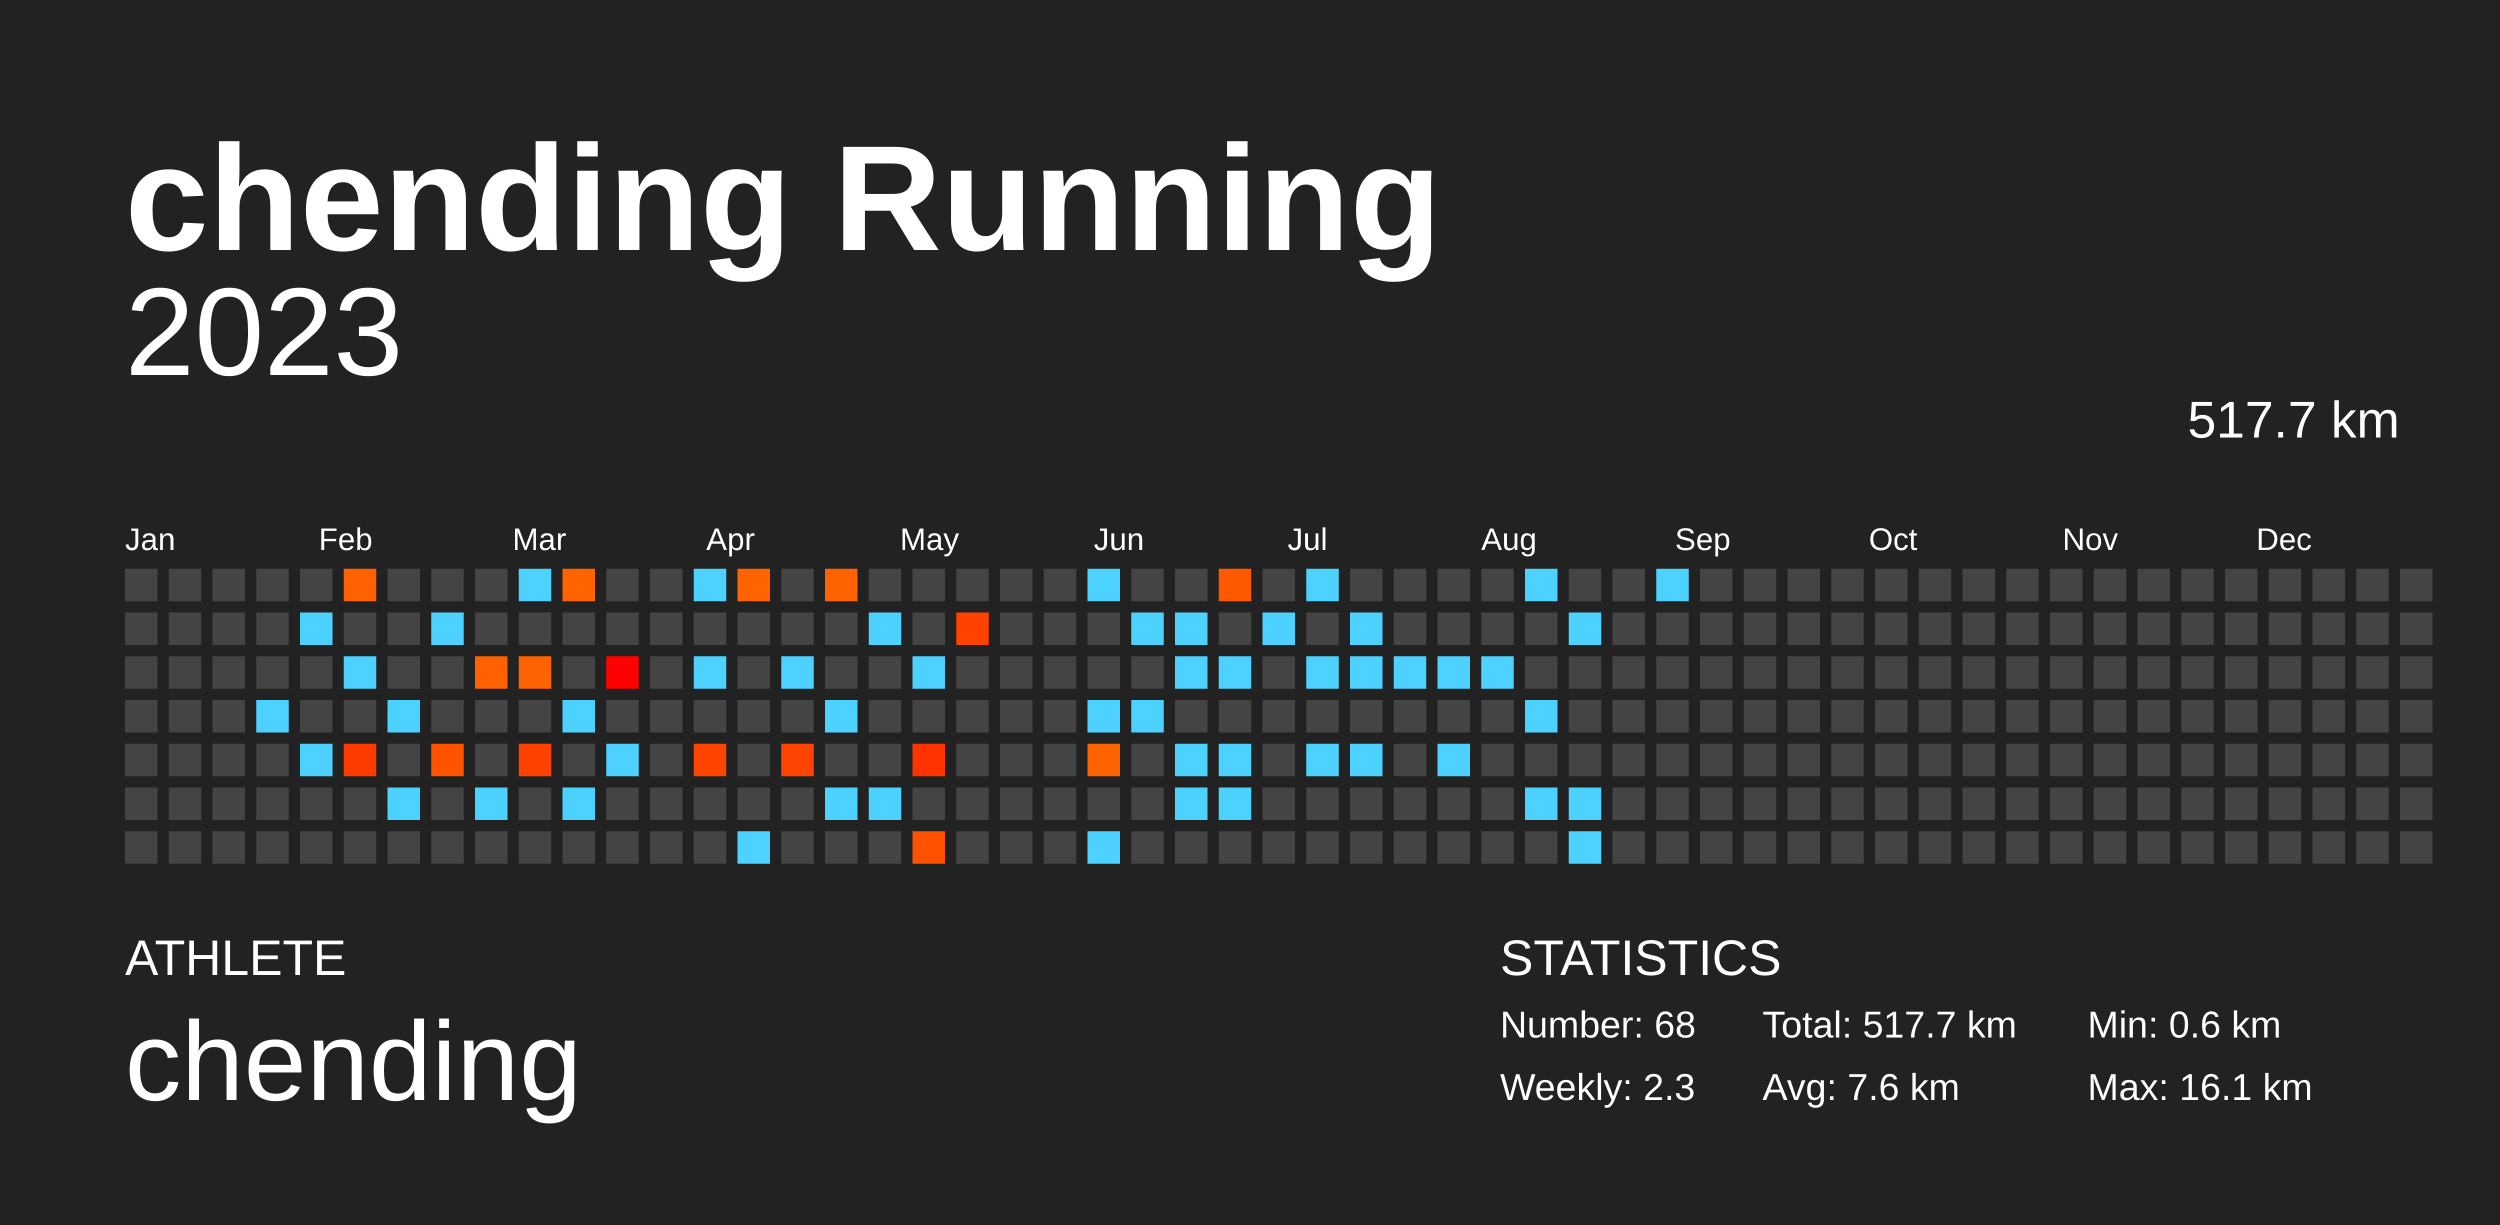
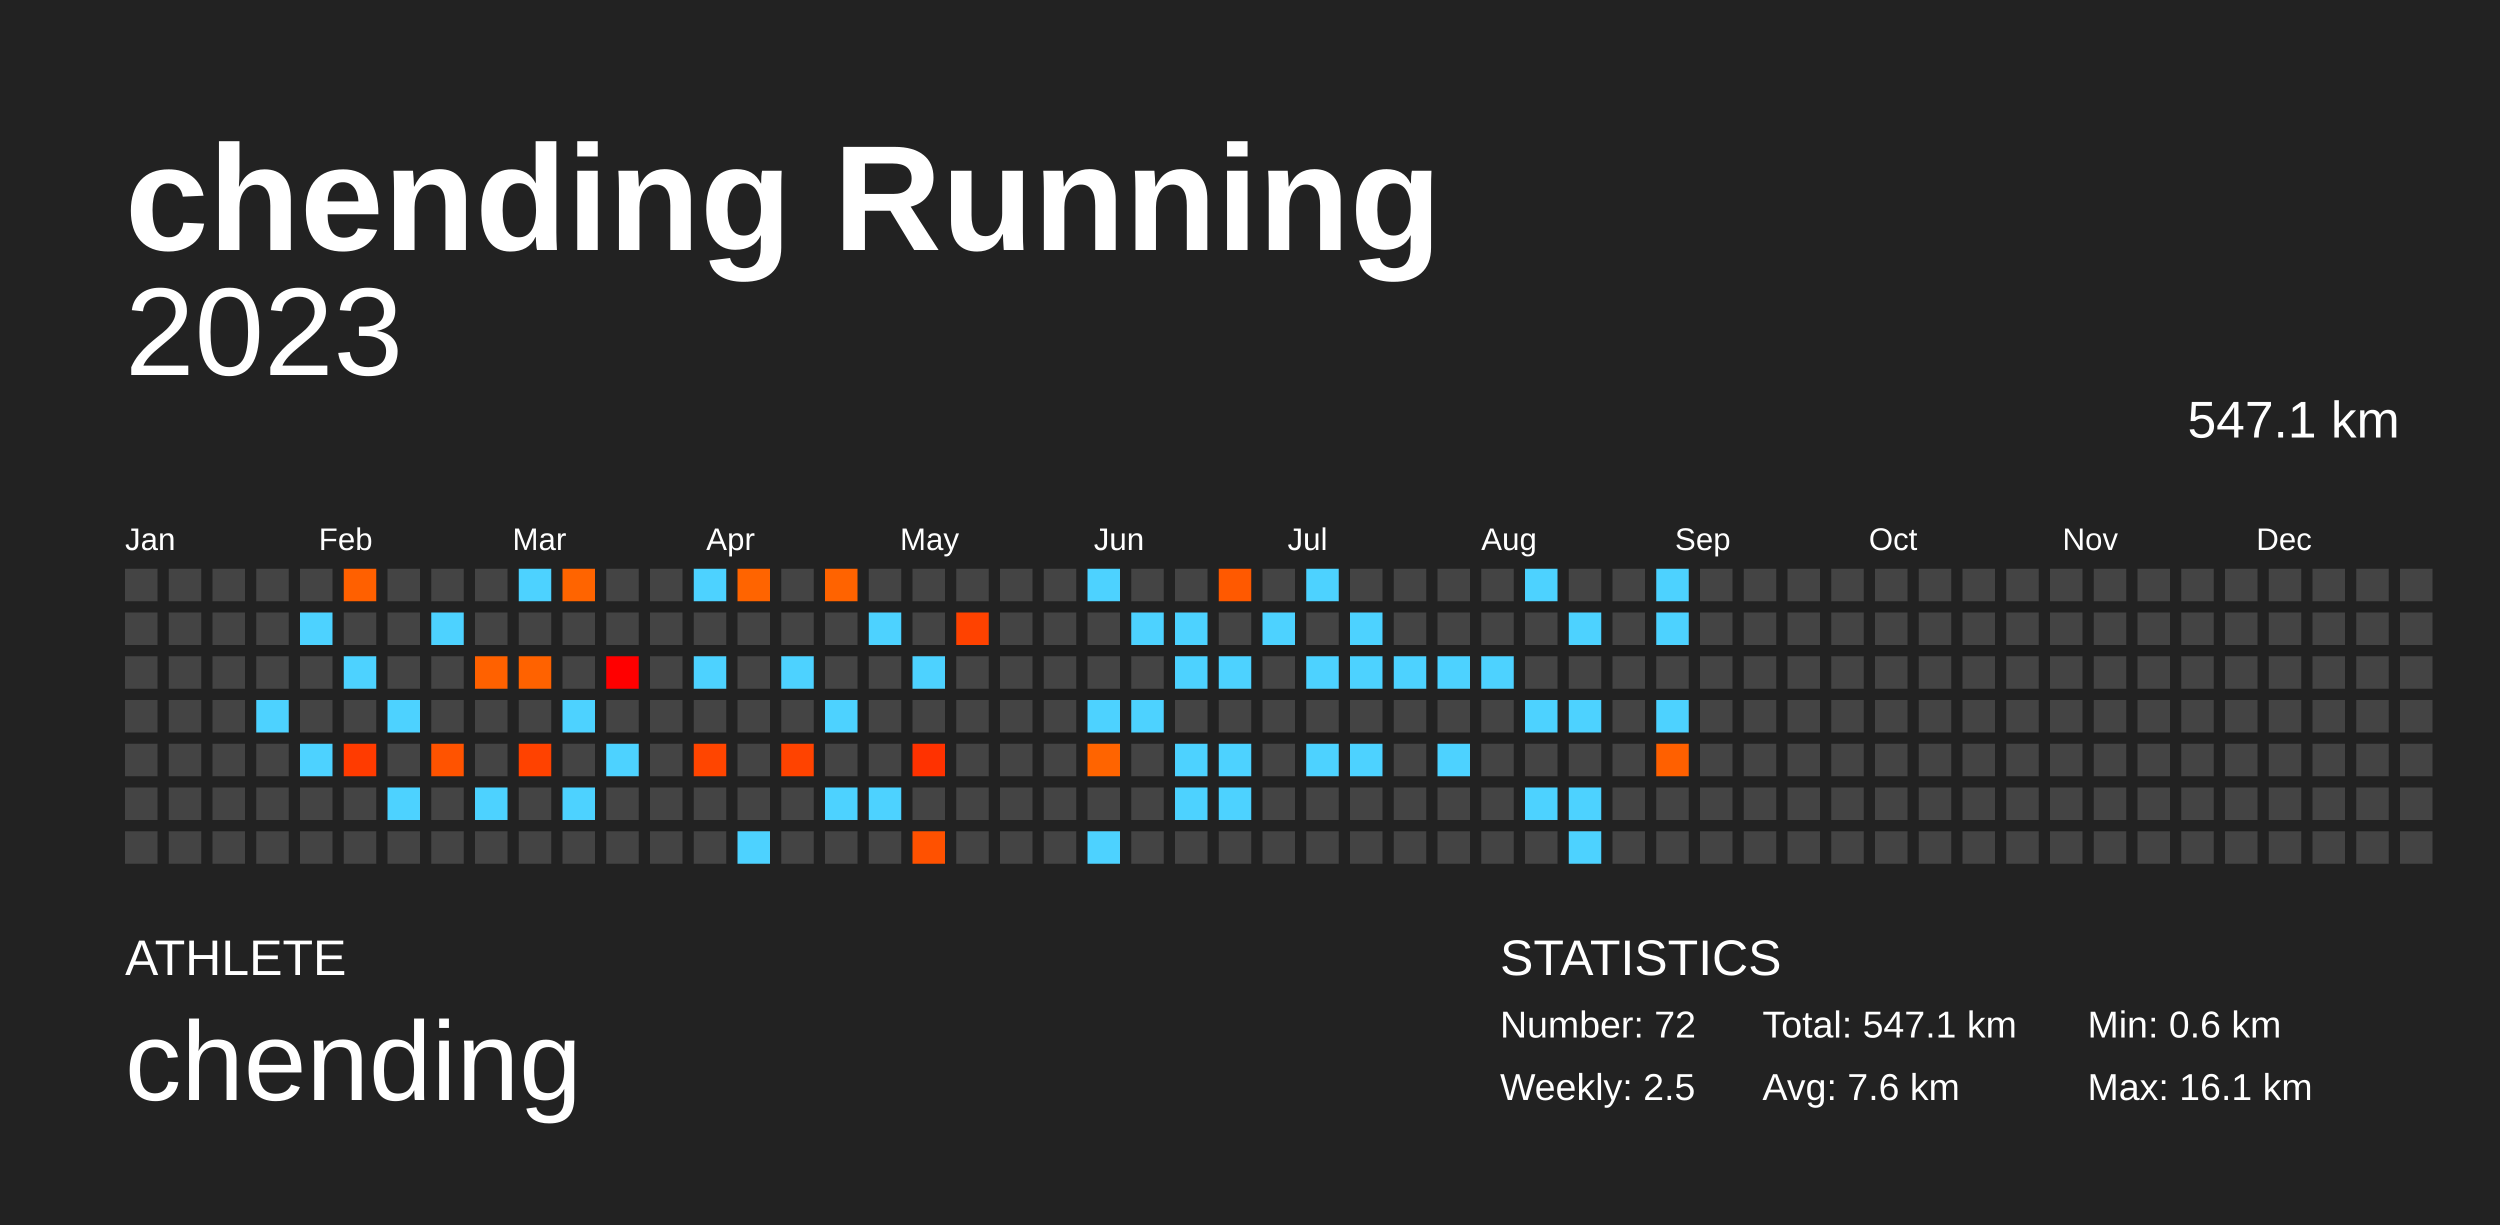
<svg xmlns="http://www.w3.org/2000/svg" baseProfile="full" height="98mm" version="1.1" viewBox="0,0,200,98" width="200mm">
  <defs />
  <rect fill="#222222" height="98" width="200" x="0" y="0" />
  <text fill="#FFFFFF" style="font-size:12px; font-family:Arial; font-weight:bold;" x="10" y="20">chending Running</text>
  <text fill="#FFFFFF" style="font-size:4px; font-family:Arial" x="10" y="78">ATHLETE</text>
  <text fill="#FFFFFF" style="font-size:9px; font-family:Arial" x="10" y="88">chending</text>
  <text fill="#FFFFFF" style="font-size:4px; font-family:Arial" x="120" y="78">STATISTICS</text>
-   <text fill="#FFFFFF" style="font-size:3px; font-family:Arial" x="120" y="83">Number: 68</text>
-   <text fill="#FFFFFF" style="font-size:3px; font-family:Arial" x="120" y="88">Weekly: 2.3</text>
-   <text fill="#FFFFFF" style="font-size:3px; font-family:Arial" x="141" y="83">Total: 517.7 km</text>
+   <text fill="#FFFFFF" style="font-size:3px; font-family:Arial" x="120" y="83">Number: 72</text>
+   <text fill="#FFFFFF" style="font-size:3px; font-family:Arial" x="120" y="88">Weekly: 2.5</text>
+   <text fill="#FFFFFF" style="font-size:3px; font-family:Arial" x="141" y="83">Total: 547.1 km</text>
  <text fill="#FFFFFF" style="font-size:3px; font-family:Arial" x="141" y="88">Avg: 7.6 km</text>
  <text fill="#FFFFFF" style="font-size:3px; font-family:Arial" x="167" y="83">Min: 0.6 km</text>
  <text fill="#FFFFFF" style="font-size:3px; font-family:Arial" x="167" y="88">Max: 16.1 km</text>
  <text alignment-baseline="hanging" fill="#FFFFFF" style="font-size:10.0px; font-family:Arial;" x="10" y="30">2023</text>
-   <text alignment-baseline="hanging" fill="#FFFFFF" style="font-size:4.125px; font-family:Arial;" x="175" y="35">517.7 km</text>
+   <text alignment-baseline="hanging" fill="#FFFFFF" style="font-size:4.125px; font-family:Arial;" x="175" y="35">547.1 km</text>
  <text fill="#FFFFFF" style="font-size:2.5px; font-family:Arial" x="10.0" y="44">Jan</text>
  <text fill="#FFFFFF" style="font-size:2.5px; font-family:Arial" x="25.5" y="44">Feb</text>
  <text fill="#FFFFFF" style="font-size:2.5px; font-family:Arial" x="41.0" y="44">Mar</text>
  <text fill="#FFFFFF" style="font-size:2.5px; font-family:Arial" x="56.5" y="44">Apr</text>
  <text fill="#FFFFFF" style="font-size:2.5px; font-family:Arial" x="72.0" y="44">May</text>
  <text fill="#FFFFFF" style="font-size:2.5px; font-family:Arial" x="87.5" y="44">Jun</text>
  <text fill="#FFFFFF" style="font-size:2.5px; font-family:Arial" x="103.0" y="44">Jul</text>
  <text fill="#FFFFFF" style="font-size:2.5px; font-family:Arial" x="118.5" y="44">Aug</text>
  <text fill="#FFFFFF" style="font-size:2.5px; font-family:Arial" x="134.0" y="44">Sep</text>
  <text fill="#FFFFFF" style="font-size:2.5px; font-family:Arial" x="149.5" y="44">Oct</text>
  <text fill="#FFFFFF" style="font-size:2.5px; font-family:Arial" x="165.0" y="44">Nov</text>
  <text fill="#FFFFFF" style="font-size:2.5px; font-family:Arial" x="180.5" y="44">Dec</text>
  <rect fill="#444444" height="2.6" width="2.6" x="10.0" y="45.5" />
  <rect fill="#444444" height="2.6" width="2.6" x="10.0" y="49.0" />
  <rect fill="#444444" height="2.6" width="2.6" x="10.0" y="52.5" />
  <rect fill="#444444" height="2.6" width="2.6" x="10.0" y="56.0" />
  <rect fill="#444444" height="2.6" width="2.6" x="10.0" y="59.5" />
  <rect fill="#444444" height="2.6" width="2.6" x="10.0" y="63.0" />
  <rect fill="#444444" height="2.6" width="2.6" x="10.0" y="66.5" />
  <rect fill="#444444" height="2.6" width="2.6" x="13.5" y="45.5" />
  <rect fill="#444444" height="2.6" width="2.6" x="13.5" y="49.0" />
  <rect fill="#444444" height="2.6" width="2.6" x="13.5" y="52.5" />
  <rect fill="#444444" height="2.6" width="2.6" x="13.5" y="56.0" />
  <rect fill="#444444" height="2.6" width="2.6" x="13.5" y="59.5" />
  <rect fill="#444444" height="2.6" width="2.6" x="13.5" y="63.0" />
  <rect fill="#444444" height="2.6" width="2.6" x="13.5" y="66.5" />
  <rect fill="#444444" height="2.6" width="2.6" x="17.0" y="45.5" />
  <rect fill="#444444" height="2.6" width="2.6" x="17.0" y="49.0" />
  <rect fill="#444444" height="2.6" width="2.6" x="17.0" y="52.5" />
  <rect fill="#444444" height="2.6" width="2.6" x="17.0" y="56.0" />
  <rect fill="#444444" height="2.6" width="2.6" x="17.0" y="59.5" />
  <rect fill="#444444" height="2.6" width="2.6" x="17.0" y="63.0" />
  <rect fill="#444444" height="2.6" width="2.6" x="17.0" y="66.5" />
  <rect fill="#444444" height="2.6" width="2.6" x="20.5" y="45.5" />
  <rect fill="#444444" height="2.6" width="2.6" x="20.5" y="49.0" />
  <rect fill="#444444" height="2.6" width="2.6" x="20.5" y="52.5" />
  <rect fill="#4dd2ff" height="2.6" width="2.6" x="20.5" y="56.0" />
  <rect fill="#444444" height="2.6" width="2.6" x="20.5" y="59.5" />
  <rect fill="#444444" height="2.6" width="2.6" x="20.5" y="63.0" />
  <rect fill="#444444" height="2.6" width="2.6" x="20.5" y="66.5" />
  <rect fill="#444444" height="2.6" width="2.6" x="24.0" y="45.5" />
  <rect fill="#4dd2ff" height="2.6" width="2.6" x="24.0" y="49.0" />
  <rect fill="#444444" height="2.6" width="2.6" x="24.0" y="52.5" />
  <rect fill="#444444" height="2.6" width="2.6" x="24.0" y="56.0" />
  <rect fill="#4dd2ff" height="2.6" width="2.6" x="24.0" y="59.5" />
  <rect fill="#444444" height="2.6" width="2.6" x="24.0" y="63.0" />
  <rect fill="#444444" height="2.6" width="2.6" x="24.0" y="66.5" />
  <rect fill="#ff6000" height="2.6" width="2.6" x="27.5" y="45.5" />
  <rect fill="#444444" height="2.6" width="2.6" x="27.5" y="49.0" />
  <rect fill="#4dd2ff" height="2.6" width="2.6" x="27.5" y="52.5" />
  <rect fill="#444444" height="2.6" width="2.6" x="27.5" y="56.0" />
  <rect fill="#ff3b00" height="2.6" width="2.6" x="27.5" y="59.5" />
  <rect fill="#444444" height="2.6" width="2.6" x="27.5" y="63.0" />
  <rect fill="#444444" height="2.6" width="2.6" x="27.5" y="66.5" />
  <rect fill="#444444" height="2.6" width="2.6" x="31.0" y="45.5" />
  <rect fill="#444444" height="2.6" width="2.6" x="31.0" y="49.0" />
  <rect fill="#444444" height="2.6" width="2.6" x="31.0" y="52.5" />
  <rect fill="#4dd2ff" height="2.6" width="2.6" x="31.0" y="56.0" />
  <rect fill="#444444" height="2.6" width="2.6" x="31.0" y="59.5" />
  <rect fill="#4dd2ff" height="2.6" width="2.6" x="31.0" y="63.0" />
  <rect fill="#444444" height="2.6" width="2.6" x="31.0" y="66.5" />
  <rect fill="#444444" height="2.6" width="2.6" x="34.5" y="45.5" />
  <rect fill="#4dd2ff" height="2.6" width="2.6" x="34.5" y="49.0" />
  <rect fill="#444444" height="2.6" width="2.6" x="34.5" y="52.5" />
  <rect fill="#444444" height="2.6" width="2.6" x="34.5" y="56.0" />
  <rect fill="#ff5300" height="2.6" width="2.6" x="34.5" y="59.5" />
  <rect fill="#444444" height="2.6" width="2.6" x="34.5" y="63.0" />
  <rect fill="#444444" height="2.6" width="2.6" x="34.5" y="66.5" />
  <rect fill="#444444" height="2.6" width="2.6" x="38.0" y="45.5" />
  <rect fill="#444444" height="2.6" width="2.6" x="38.0" y="49.0" />
  <rect fill="#ff6100" height="2.6" width="2.6" x="38.0" y="52.5" />
  <rect fill="#444444" height="2.6" width="2.6" x="38.0" y="56.0" />
  <rect fill="#444444" height="2.6" width="2.6" x="38.0" y="59.5" />
  <rect fill="#4dd2ff" height="2.6" width="2.6" x="38.0" y="63.0" />
  <rect fill="#444444" height="2.6" width="2.6" x="38.0" y="66.5" />
  <rect fill="#4dd2ff" height="2.6" width="2.6" x="41.5" y="45.5" />
  <rect fill="#444444" height="2.6" width="2.6" x="41.5" y="49.0" />
  <rect fill="#ff6200" height="2.6" width="2.6" x="41.5" y="52.5" />
  <rect fill="#444444" height="2.6" width="2.6" x="41.5" y="56.0" />
  <rect fill="#ff4200" height="2.6" width="2.6" x="41.5" y="59.5" />
  <rect fill="#444444" height="2.6" width="2.6" x="41.5" y="63.0" />
  <rect fill="#444444" height="2.6" width="2.6" x="41.5" y="66.5" />
  <rect fill="#ff6400" height="2.6" width="2.6" x="45.0" y="45.5" />
  <rect fill="#444444" height="2.6" width="2.6" x="45.0" y="49.0" />
  <rect fill="#444444" height="2.6" width="2.6" x="45.0" y="52.5" />
  <rect fill="#4dd2ff" height="2.6" width="2.6" x="45.0" y="56.0" />
  <rect fill="#444444" height="2.6" width="2.6" x="45.0" y="59.5" />
  <rect fill="#4dd2ff" height="2.6" width="2.6" x="45.0" y="63.0" />
  <rect fill="#444444" height="2.6" width="2.6" x="45.0" y="66.5" />
  <rect fill="#444444" height="2.6" width="2.6" x="48.5" y="45.5" />
  <rect fill="#444444" height="2.6" width="2.6" x="48.5" y="49.0" />
  <rect fill="#ff0000" height="2.6" width="2.6" x="48.5" y="52.5" />
  <rect fill="#444444" height="2.6" width="2.6" x="48.5" y="56.0" />
  <rect fill="#4dd2ff" height="2.6" width="2.6" x="48.5" y="59.5" />
  <rect fill="#444444" height="2.6" width="2.6" x="48.5" y="63.0" />
  <rect fill="#444444" height="2.6" width="2.6" x="48.5" y="66.5" />
  <rect fill="#444444" height="2.6" width="2.6" x="52.0" y="45.5" />
  <rect fill="#444444" height="2.6" width="2.6" x="52.0" y="49.0" />
  <rect fill="#444444" height="2.6" width="2.6" x="52.0" y="52.5" />
  <rect fill="#444444" height="2.6" width="2.6" x="52.0" y="56.0" />
  <rect fill="#444444" height="2.6" width="2.6" x="52.0" y="59.5" />
  <rect fill="#444444" height="2.6" width="2.6" x="52.0" y="63.0" />
  <rect fill="#444444" height="2.6" width="2.6" x="52.0" y="66.5" />
  <rect fill="#4dd2ff" height="2.6" width="2.6" x="55.5" y="45.5" />
  <rect fill="#444444" height="2.6" width="2.6" x="55.5" y="49.0" />
  <rect fill="#4dd2ff" height="2.6" width="2.6" x="55.5" y="52.5" />
  <rect fill="#444444" height="2.6" width="2.6" x="55.5" y="56.0" />
  <rect fill="#ff4500" height="2.6" width="2.6" x="55.5" y="59.5" />
  <rect fill="#444444" height="2.6" width="2.6" x="55.5" y="63.0" />
  <rect fill="#444444" height="2.6" width="2.6" x="55.5" y="66.5" />
  <rect fill="#ff6400" height="2.6" width="2.6" x="59.0" y="45.5" />
  <rect fill="#444444" height="2.6" width="2.6" x="59.0" y="49.0" />
  <rect fill="#444444" height="2.6" width="2.6" x="59.0" y="52.5" />
  <rect fill="#444444" height="2.6" width="2.6" x="59.0" y="56.0" />
  <rect fill="#444444" height="2.6" width="2.6" x="59.0" y="59.5" />
  <rect fill="#444444" height="2.6" width="2.6" x="59.0" y="63.0" />
  <rect fill="#4dd2ff" height="2.6" width="2.6" x="59.0" y="66.5" />
  <rect fill="#444444" height="2.6" width="2.6" x="62.5" y="45.5" />
  <rect fill="#444444" height="2.6" width="2.6" x="62.5" y="49.0" />
  <rect fill="#4dd2ff" height="2.6" width="2.6" x="62.5" y="52.5" />
  <rect fill="#444444" height="2.6" width="2.6" x="62.5" y="56.0" />
  <rect fill="#ff4300" height="2.6" width="2.6" x="62.5" y="59.5" />
  <rect fill="#444444" height="2.6" width="2.6" x="62.5" y="63.0" />
  <rect fill="#444444" height="2.6" width="2.6" x="62.5" y="66.5" />
  <rect fill="#ff6300" height="2.6" width="2.6" x="66.0" y="45.5" />
  <rect fill="#444444" height="2.6" width="2.6" x="66.0" y="49.0" />
  <rect fill="#444444" height="2.6" width="2.6" x="66.0" y="52.5" />
  <rect fill="#4dd2ff" height="2.6" width="2.6" x="66.0" y="56.0" />
  <rect fill="#444444" height="2.6" width="2.6" x="66.0" y="59.5" />
  <rect fill="#4dd2ff" height="2.6" width="2.6" x="66.0" y="63.0" />
  <rect fill="#444444" height="2.6" width="2.6" x="66.0" y="66.5" />
  <rect fill="#444444" height="2.6" width="2.6" x="69.5" y="45.5" />
  <rect fill="#4dd2ff" height="2.6" width="2.6" x="69.5" y="49.0" />
  <rect fill="#444444" height="2.6" width="2.6" x="69.5" y="52.5" />
  <rect fill="#444444" height="2.6" width="2.6" x="69.5" y="56.0" />
  <rect fill="#444444" height="2.6" width="2.6" x="69.5" y="59.5" />
  <rect fill="#4dd2ff" height="2.6" width="2.6" x="69.5" y="63.0" />
  <rect fill="#444444" height="2.6" width="2.6" x="69.5" y="66.5" />
  <rect fill="#444444" height="2.6" width="2.6" x="73.0" y="45.5" />
  <rect fill="#444444" height="2.6" width="2.6" x="73.0" y="49.0" />
  <rect fill="#4dd2ff" height="2.6" width="2.6" x="73.0" y="52.5" />
  <rect fill="#444444" height="2.6" width="2.6" x="73.0" y="56.0" />
  <rect fill="#ff3200" height="2.6" width="2.6" x="73.0" y="59.5" />
  <rect fill="#444444" height="2.6" width="2.6" x="73.0" y="63.0" />
  <rect fill="#ff5100" height="2.6" width="2.6" x="73.0" y="66.5" />
  <rect fill="#444444" height="2.6" width="2.6" x="76.5" y="45.5" />
  <rect fill="#ff4200" height="2.6" width="2.6" x="76.5" y="49.0" />
  <rect fill="#444444" height="2.6" width="2.6" x="76.5" y="52.5" />
  <rect fill="#444444" height="2.6" width="2.6" x="76.5" y="56.0" />
  <rect fill="#444444" height="2.6" width="2.6" x="76.5" y="59.5" />
  <rect fill="#444444" height="2.6" width="2.6" x="76.5" y="63.0" />
  <rect fill="#444444" height="2.6" width="2.6" x="76.5" y="66.5" />
  <rect fill="#444444" height="2.6" width="2.6" x="80.0" y="45.5" />
  <rect fill="#444444" height="2.6" width="2.6" x="80.0" y="49.0" />
  <rect fill="#444444" height="2.6" width="2.6" x="80.0" y="52.5" />
  <rect fill="#444444" height="2.6" width="2.6" x="80.0" y="56.0" />
  <rect fill="#444444" height="2.6" width="2.6" x="80.0" y="59.5" />
  <rect fill="#444444" height="2.6" width="2.6" x="80.0" y="63.0" />
  <rect fill="#444444" height="2.6" width="2.6" x="80.0" y="66.5" />
  <rect fill="#444444" height="2.6" width="2.6" x="83.5" y="45.5" />
  <rect fill="#444444" height="2.6" width="2.6" x="83.5" y="49.0" />
  <rect fill="#444444" height="2.6" width="2.6" x="83.5" y="52.5" />
  <rect fill="#444444" height="2.6" width="2.6" x="83.5" y="56.0" />
  <rect fill="#444444" height="2.6" width="2.6" x="83.5" y="59.5" />
  <rect fill="#444444" height="2.6" width="2.6" x="83.5" y="63.0" />
  <rect fill="#444444" height="2.6" width="2.6" x="83.5" y="66.5" />
  <rect fill="#4dd2ff" height="2.6" width="2.6" x="87.0" y="45.5" />
  <rect fill="#444444" height="2.6" width="2.6" x="87.0" y="49.0" />
  <rect fill="#444444" height="2.6" width="2.6" x="87.0" y="52.5" />
  <rect fill="#4dd2ff" height="2.6" width="2.6" x="87.0" y="56.0" />
  <rect fill="#ff6400" height="2.6" width="2.6" x="87.0" y="59.5" />
  <rect fill="#444444" height="2.6" width="2.6" x="87.0" y="63.0" />
  <rect fill="#4dd2ff" height="2.6" width="2.6" x="87.0" y="66.5" />
  <rect fill="#444444" height="2.6" width="2.6" x="90.5" y="45.5" />
  <rect fill="#4dd2ff" height="2.6" width="2.6" x="90.5" y="49.0" />
  <rect fill="#444444" height="2.6" width="2.6" x="90.5" y="52.5" />
  <rect fill="#4dd2ff" height="2.6" width="2.6" x="90.5" y="56.0" />
  <rect fill="#444444" height="2.6" width="2.6" x="90.5" y="59.5" />
  <rect fill="#444444" height="2.6" width="2.6" x="90.5" y="63.0" />
  <rect fill="#444444" height="2.6" width="2.6" x="90.5" y="66.5" />
  <rect fill="#444444" height="2.6" width="2.6" x="94.0" y="45.5" />
  <rect fill="#4dd2ff" height="2.6" width="2.6" x="94.0" y="49.0" />
  <rect fill="#4dd2ff" height="2.6" width="2.6" x="94.0" y="52.5" />
  <rect fill="#444444" height="2.6" width="2.6" x="94.0" y="56.0" />
  <rect fill="#4dd2ff" height="2.6" width="2.6" x="94.0" y="59.5" />
  <rect fill="#4dd2ff" height="2.6" width="2.6" x="94.0" y="63.0" />
  <rect fill="#444444" height="2.6" width="2.6" x="94.0" y="66.5" />
  <rect fill="#ff5900" height="2.6" width="2.6" x="97.5" y="45.5" />
  <rect fill="#444444" height="2.6" width="2.6" x="97.5" y="49.0" />
  <rect fill="#4dd2ff" height="2.6" width="2.6" x="97.5" y="52.5" />
  <rect fill="#444444" height="2.6" width="2.6" x="97.5" y="56.0" />
  <rect fill="#4dd2ff" height="2.6" width="2.6" x="97.5" y="59.5" />
  <rect fill="#4dd2ff" height="2.6" width="2.6" x="97.5" y="63.0" />
  <rect fill="#444444" height="2.6" width="2.6" x="97.5" y="66.5" />
  <rect fill="#444444" height="2.6" width="2.6" x="101.0" y="45.5" />
  <rect fill="#4dd2ff" height="2.6" width="2.6" x="101.0" y="49.0" />
  <rect fill="#444444" height="2.6" width="2.6" x="101.0" y="52.5" />
  <rect fill="#444444" height="2.6" width="2.6" x="101.0" y="56.0" />
  <rect fill="#444444" height="2.6" width="2.6" x="101.0" y="59.5" />
  <rect fill="#444444" height="2.6" width="2.6" x="101.0" y="63.0" />
  <rect fill="#444444" height="2.6" width="2.6" x="101.0" y="66.5" />
  <rect fill="#4dd2ff" height="2.6" width="2.6" x="104.5" y="45.5" />
  <rect fill="#444444" height="2.6" width="2.6" x="104.5" y="49.0" />
  <rect fill="#4dd2ff" height="2.6" width="2.6" x="104.5" y="52.5" />
  <rect fill="#444444" height="2.6" width="2.6" x="104.5" y="56.0" />
  <rect fill="#4dd2ff" height="2.6" width="2.6" x="104.5" y="59.5" />
  <rect fill="#444444" height="2.6" width="2.6" x="104.5" y="63.0" />
  <rect fill="#444444" height="2.6" width="2.6" x="104.5" y="66.5" />
  <rect fill="#444444" height="2.6" width="2.6" x="108.0" y="45.5" />
  <rect fill="#4dd2ff" height="2.6" width="2.6" x="108.0" y="49.0" />
  <rect fill="#4dd2ff" height="2.6" width="2.6" x="108.0" y="52.5" />
  <rect fill="#444444" height="2.6" width="2.6" x="108.0" y="56.0" />
  <rect fill="#4dd2ff" height="2.6" width="2.6" x="108.0" y="59.5" />
  <rect fill="#444444" height="2.6" width="2.6" x="108.0" y="63.0" />
  <rect fill="#444444" height="2.6" width="2.6" x="108.0" y="66.5" />
  <rect fill="#444444" height="2.6" width="2.6" x="111.5" y="45.5" />
  <rect fill="#444444" height="2.6" width="2.6" x="111.5" y="49.0" />
  <rect fill="#4dd2ff" height="2.6" width="2.6" x="111.5" y="52.5" />
  <rect fill="#444444" height="2.6" width="2.6" x="111.5" y="56.0" />
  <rect fill="#444444" height="2.6" width="2.6" x="111.5" y="59.5" />
  <rect fill="#444444" height="2.6" width="2.6" x="111.5" y="63.0" />
  <rect fill="#444444" height="2.6" width="2.6" x="111.5" y="66.5" />
  <rect fill="#444444" height="2.6" width="2.6" x="115.0" y="45.5" />
  <rect fill="#444444" height="2.6" width="2.6" x="115.0" y="49.0" />
  <rect fill="#4dd2ff" height="2.6" width="2.6" x="115.0" y="52.5" />
  <rect fill="#444444" height="2.6" width="2.6" x="115.0" y="56.0" />
  <rect fill="#4dd2ff" height="2.6" width="2.6" x="115.0" y="59.5" />
  <rect fill="#444444" height="2.6" width="2.6" x="115.0" y="63.0" />
  <rect fill="#444444" height="2.6" width="2.6" x="115.0" y="66.5" />
  <rect fill="#444444" height="2.6" width="2.6" x="118.5" y="45.5" />
  <rect fill="#444444" height="2.6" width="2.6" x="118.5" y="49.0" />
  <rect fill="#4dd2ff" height="2.6" width="2.6" x="118.5" y="52.5" />
  <rect fill="#444444" height="2.6" width="2.6" x="118.5" y="56.0" />
  <rect fill="#444444" height="2.6" width="2.6" x="118.5" y="59.5" />
  <rect fill="#444444" height="2.6" width="2.6" x="118.5" y="63.0" />
  <rect fill="#444444" height="2.6" width="2.6" x="118.5" y="66.5" />
  <rect fill="#4dd2ff" height="2.6" width="2.6" x="122.0" y="45.5" />
  <rect fill="#444444" height="2.6" width="2.6" x="122.0" y="49.0" />
  <rect fill="#444444" height="2.6" width="2.6" x="122.0" y="52.5" />
  <rect fill="#4dd2ff" height="2.6" width="2.6" x="122.0" y="56.0" />
  <rect fill="#444444" height="2.6" width="2.6" x="122.0" y="59.5" />
  <rect fill="#4dd2ff" height="2.6" width="2.6" x="122.0" y="63.0" />
  <rect fill="#444444" height="2.6" width="2.6" x="122.0" y="66.5" />
  <rect fill="#444444" height="2.6" width="2.6" x="125.5" y="45.5" />
  <rect fill="#4dd2ff" height="2.6" width="2.6" x="125.5" y="49.0" />
  <rect fill="#444444" height="2.6" width="2.6" x="125.5" y="52.5" />
-   <rect fill="#444444" height="2.6" width="2.6" x="125.5" y="56.0" />
+   <rect fill="#4dd2ff" height="2.6" width="2.6" x="125.5" y="56.0" />
  <rect fill="#444444" height="2.6" width="2.6" x="125.5" y="59.5" />
  <rect fill="#4dd2ff" height="2.6" width="2.6" x="125.5" y="63.0" />
  <rect fill="#4dd2ff" height="2.6" width="2.6" x="125.5" y="66.5" />
  <rect fill="#444444" height="2.6" width="2.6" x="129.0" y="45.5" />
  <rect fill="#444444" height="2.6" width="2.6" x="129.0" y="49.0" />
  <rect fill="#444444" height="2.6" width="2.6" x="129.0" y="52.5" />
  <rect fill="#444444" height="2.6" width="2.6" x="129.0" y="56.0" />
  <rect fill="#444444" height="2.6" width="2.6" x="129.0" y="59.5" />
  <rect fill="#444444" height="2.6" width="2.6" x="129.0" y="63.0" />
  <rect fill="#444444" height="2.6" width="2.6" x="129.0" y="66.5" />
  <rect fill="#4dd2ff" height="2.6" width="2.6" x="132.5" y="45.5" />
-   <rect fill="#444444" height="2.6" width="2.6" x="132.5" y="49.0" />
+   <rect fill="#4dd2ff" height="2.6" width="2.6" x="132.5" y="49.0" />
  <rect fill="#444444" height="2.6" width="2.6" x="132.5" y="52.5" />
-   <rect fill="#444444" height="2.6" width="2.6" x="132.5" y="56.0" />
-   <rect fill="#444444" height="2.6" width="2.6" x="132.5" y="59.5" />
+   <rect fill="#4dd2ff" height="2.6" width="2.6" x="132.5" y="56.0" />
+   <rect fill="#ff6000" height="2.6" width="2.6" x="132.5" y="59.5" />
  <rect fill="#444444" height="2.6" width="2.6" x="132.5" y="63.0" />
  <rect fill="#444444" height="2.6" width="2.6" x="132.5" y="66.5" />
  <rect fill="#444444" height="2.6" width="2.6" x="136.0" y="45.5" />
  <rect fill="#444444" height="2.6" width="2.6" x="136.0" y="49.0" />
  <rect fill="#444444" height="2.6" width="2.6" x="136.0" y="52.5" />
  <rect fill="#444444" height="2.6" width="2.6" x="136.0" y="56.0" />
  <rect fill="#444444" height="2.6" width="2.6" x="136.0" y="59.5" />
  <rect fill="#444444" height="2.6" width="2.6" x="136.0" y="63.0" />
  <rect fill="#444444" height="2.6" width="2.6" x="136.0" y="66.5" />
  <rect fill="#444444" height="2.6" width="2.6" x="139.5" y="45.5" />
  <rect fill="#444444" height="2.6" width="2.6" x="139.5" y="49.0" />
  <rect fill="#444444" height="2.6" width="2.6" x="139.5" y="52.5" />
  <rect fill="#444444" height="2.6" width="2.6" x="139.5" y="56.0" />
  <rect fill="#444444" height="2.6" width="2.6" x="139.5" y="59.5" />
  <rect fill="#444444" height="2.6" width="2.6" x="139.5" y="63.0" />
  <rect fill="#444444" height="2.6" width="2.6" x="139.5" y="66.5" />
  <rect fill="#444444" height="2.6" width="2.6" x="143.0" y="45.5" />
  <rect fill="#444444" height="2.6" width="2.6" x="143.0" y="49.0" />
  <rect fill="#444444" height="2.6" width="2.6" x="143.0" y="52.5" />
  <rect fill="#444444" height="2.6" width="2.6" x="143.0" y="56.0" />
  <rect fill="#444444" height="2.6" width="2.6" x="143.0" y="59.5" />
  <rect fill="#444444" height="2.6" width="2.6" x="143.0" y="63.0" />
  <rect fill="#444444" height="2.6" width="2.6" x="143.0" y="66.5" />
  <rect fill="#444444" height="2.6" width="2.6" x="146.5" y="45.5" />
  <rect fill="#444444" height="2.6" width="2.6" x="146.5" y="49.0" />
  <rect fill="#444444" height="2.6" width="2.6" x="146.5" y="52.5" />
  <rect fill="#444444" height="2.6" width="2.6" x="146.5" y="56.0" />
  <rect fill="#444444" height="2.6" width="2.6" x="146.5" y="59.5" />
  <rect fill="#444444" height="2.6" width="2.6" x="146.5" y="63.0" />
  <rect fill="#444444" height="2.6" width="2.6" x="146.5" y="66.5" />
  <rect fill="#444444" height="2.6" width="2.6" x="150.0" y="45.5" />
  <rect fill="#444444" height="2.6" width="2.6" x="150.0" y="49.0" />
  <rect fill="#444444" height="2.6" width="2.6" x="150.0" y="52.5" />
  <rect fill="#444444" height="2.6" width="2.6" x="150.0" y="56.0" />
  <rect fill="#444444" height="2.6" width="2.6" x="150.0" y="59.5" />
  <rect fill="#444444" height="2.6" width="2.6" x="150.0" y="63.0" />
  <rect fill="#444444" height="2.6" width="2.6" x="150.0" y="66.5" />
  <rect fill="#444444" height="2.6" width="2.6" x="153.5" y="45.5" />
  <rect fill="#444444" height="2.6" width="2.6" x="153.5" y="49.0" />
  <rect fill="#444444" height="2.6" width="2.6" x="153.5" y="52.5" />
  <rect fill="#444444" height="2.6" width="2.6" x="153.5" y="56.0" />
  <rect fill="#444444" height="2.6" width="2.6" x="153.5" y="59.5" />
  <rect fill="#444444" height="2.6" width="2.6" x="153.5" y="63.0" />
  <rect fill="#444444" height="2.6" width="2.6" x="153.5" y="66.5" />
  <rect fill="#444444" height="2.6" width="2.6" x="157.0" y="45.5" />
  <rect fill="#444444" height="2.6" width="2.6" x="157.0" y="49.0" />
  <rect fill="#444444" height="2.6" width="2.6" x="157.0" y="52.5" />
  <rect fill="#444444" height="2.6" width="2.6" x="157.0" y="56.0" />
  <rect fill="#444444" height="2.6" width="2.6" x="157.0" y="59.5" />
  <rect fill="#444444" height="2.6" width="2.6" x="157.0" y="63.0" />
  <rect fill="#444444" height="2.6" width="2.6" x="157.0" y="66.5" />
  <rect fill="#444444" height="2.6" width="2.6" x="160.5" y="45.5" />
  <rect fill="#444444" height="2.6" width="2.6" x="160.5" y="49.0" />
  <rect fill="#444444" height="2.6" width="2.6" x="160.5" y="52.5" />
  <rect fill="#444444" height="2.6" width="2.6" x="160.5" y="56.0" />
  <rect fill="#444444" height="2.6" width="2.6" x="160.5" y="59.5" />
  <rect fill="#444444" height="2.6" width="2.6" x="160.5" y="63.0" />
  <rect fill="#444444" height="2.6" width="2.6" x="160.5" y="66.5" />
  <rect fill="#444444" height="2.6" width="2.6" x="164.0" y="45.5" />
  <rect fill="#444444" height="2.6" width="2.6" x="164.0" y="49.0" />
  <rect fill="#444444" height="2.6" width="2.6" x="164.0" y="52.5" />
  <rect fill="#444444" height="2.6" width="2.6" x="164.0" y="56.0" />
  <rect fill="#444444" height="2.6" width="2.6" x="164.0" y="59.5" />
  <rect fill="#444444" height="2.6" width="2.6" x="164.0" y="63.0" />
  <rect fill="#444444" height="2.6" width="2.6" x="164.0" y="66.5" />
  <rect fill="#444444" height="2.6" width="2.6" x="167.5" y="45.5" />
  <rect fill="#444444" height="2.6" width="2.6" x="167.5" y="49.0" />
  <rect fill="#444444" height="2.6" width="2.6" x="167.5" y="52.5" />
  <rect fill="#444444" height="2.6" width="2.6" x="167.5" y="56.0" />
  <rect fill="#444444" height="2.6" width="2.6" x="167.5" y="59.5" />
  <rect fill="#444444" height="2.6" width="2.6" x="167.5" y="63.0" />
  <rect fill="#444444" height="2.6" width="2.6" x="167.5" y="66.5" />
  <rect fill="#444444" height="2.6" width="2.6" x="171.0" y="45.5" />
  <rect fill="#444444" height="2.6" width="2.6" x="171.0" y="49.0" />
  <rect fill="#444444" height="2.6" width="2.6" x="171.0" y="52.5" />
  <rect fill="#444444" height="2.6" width="2.6" x="171.0" y="56.0" />
  <rect fill="#444444" height="2.6" width="2.6" x="171.0" y="59.5" />
  <rect fill="#444444" height="2.6" width="2.6" x="171.0" y="63.0" />
  <rect fill="#444444" height="2.6" width="2.6" x="171.0" y="66.5" />
  <rect fill="#444444" height="2.6" width="2.6" x="174.5" y="45.5" />
  <rect fill="#444444" height="2.6" width="2.6" x="174.5" y="49.0" />
  <rect fill="#444444" height="2.6" width="2.6" x="174.5" y="52.5" />
  <rect fill="#444444" height="2.6" width="2.6" x="174.5" y="56.0" />
  <rect fill="#444444" height="2.6" width="2.6" x="174.5" y="59.5" />
  <rect fill="#444444" height="2.6" width="2.6" x="174.5" y="63.0" />
  <rect fill="#444444" height="2.6" width="2.6" x="174.5" y="66.5" />
  <rect fill="#444444" height="2.6" width="2.6" x="178.0" y="45.5" />
  <rect fill="#444444" height="2.6" width="2.6" x="178.0" y="49.0" />
  <rect fill="#444444" height="2.6" width="2.6" x="178.0" y="52.5" />
  <rect fill="#444444" height="2.6" width="2.6" x="178.0" y="56.0" />
  <rect fill="#444444" height="2.6" width="2.6" x="178.0" y="59.5" />
  <rect fill="#444444" height="2.6" width="2.6" x="178.0" y="63.0" />
  <rect fill="#444444" height="2.6" width="2.6" x="178.0" y="66.5" />
  <rect fill="#444444" height="2.6" width="2.6" x="181.5" y="45.5" />
  <rect fill="#444444" height="2.6" width="2.6" x="181.5" y="49.0" />
  <rect fill="#444444" height="2.6" width="2.6" x="181.5" y="52.5" />
  <rect fill="#444444" height="2.6" width="2.6" x="181.5" y="56.0" />
  <rect fill="#444444" height="2.6" width="2.6" x="181.5" y="59.5" />
  <rect fill="#444444" height="2.6" width="2.6" x="181.5" y="63.0" />
  <rect fill="#444444" height="2.6" width="2.6" x="181.5" y="66.5" />
  <rect fill="#444444" height="2.6" width="2.6" x="185.0" y="45.5" />
  <rect fill="#444444" height="2.6" width="2.6" x="185.0" y="49.0" />
  <rect fill="#444444" height="2.6" width="2.6" x="185.0" y="52.5" />
  <rect fill="#444444" height="2.6" width="2.6" x="185.0" y="56.0" />
  <rect fill="#444444" height="2.6" width="2.6" x="185.0" y="59.5" />
  <rect fill="#444444" height="2.6" width="2.6" x="185.0" y="63.0" />
  <rect fill="#444444" height="2.6" width="2.6" x="185.0" y="66.5" />
  <rect fill="#444444" height="2.6" width="2.6" x="188.5" y="45.5" />
  <rect fill="#444444" height="2.6" width="2.6" x="188.5" y="49.0" />
  <rect fill="#444444" height="2.6" width="2.6" x="188.5" y="52.5" />
  <rect fill="#444444" height="2.6" width="2.6" x="188.5" y="56.0" />
  <rect fill="#444444" height="2.6" width="2.6" x="188.5" y="59.5" />
  <rect fill="#444444" height="2.6" width="2.6" x="188.5" y="63.0" />
  <rect fill="#444444" height="2.6" width="2.6" x="188.5" y="66.5" />
  <rect fill="#444444" height="2.6" width="2.6" x="192.0" y="45.5" />
  <rect fill="#444444" height="2.6" width="2.6" x="192.0" y="49.0" />
  <rect fill="#444444" height="2.6" width="2.6" x="192.0" y="52.5" />
  <rect fill="#444444" height="2.6" width="2.6" x="192.0" y="56.0" />
  <rect fill="#444444" height="2.6" width="2.6" x="192.0" y="59.5" />
  <rect fill="#444444" height="2.6" width="2.6" x="192.0" y="63.0" />
  <rect fill="#444444" height="2.6" width="2.6" x="192.0" y="66.5" />
</svg>
